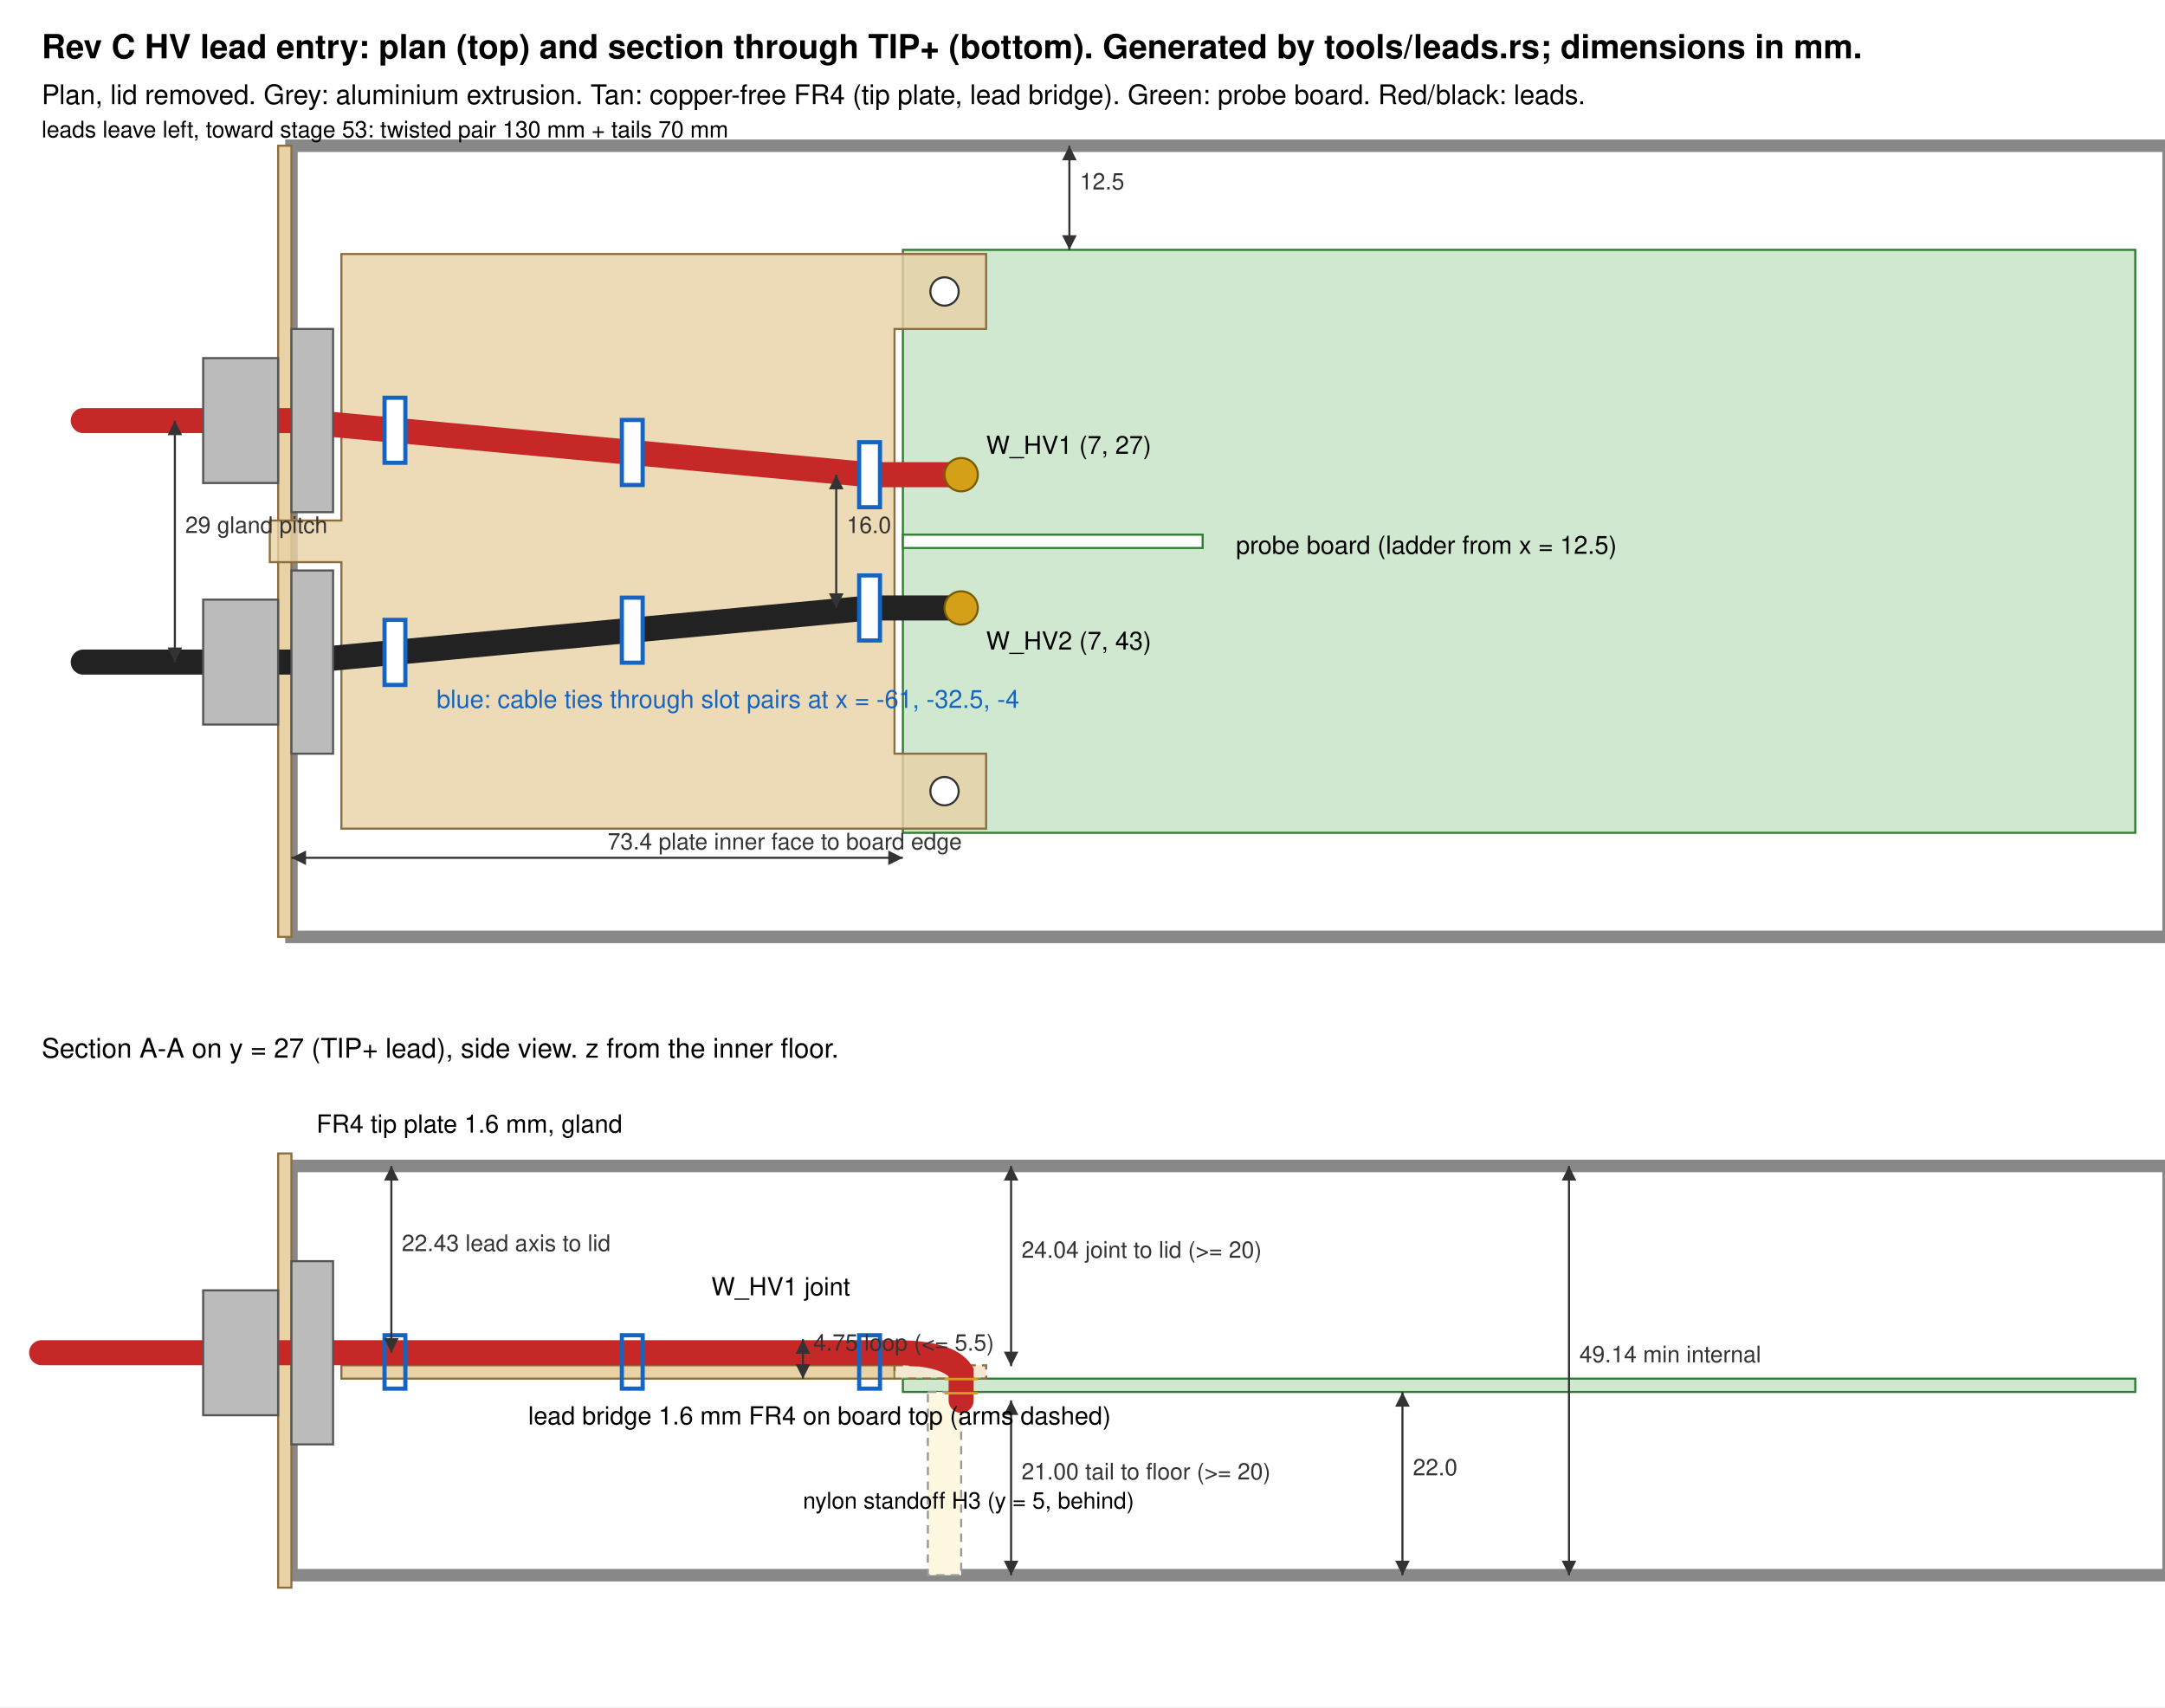
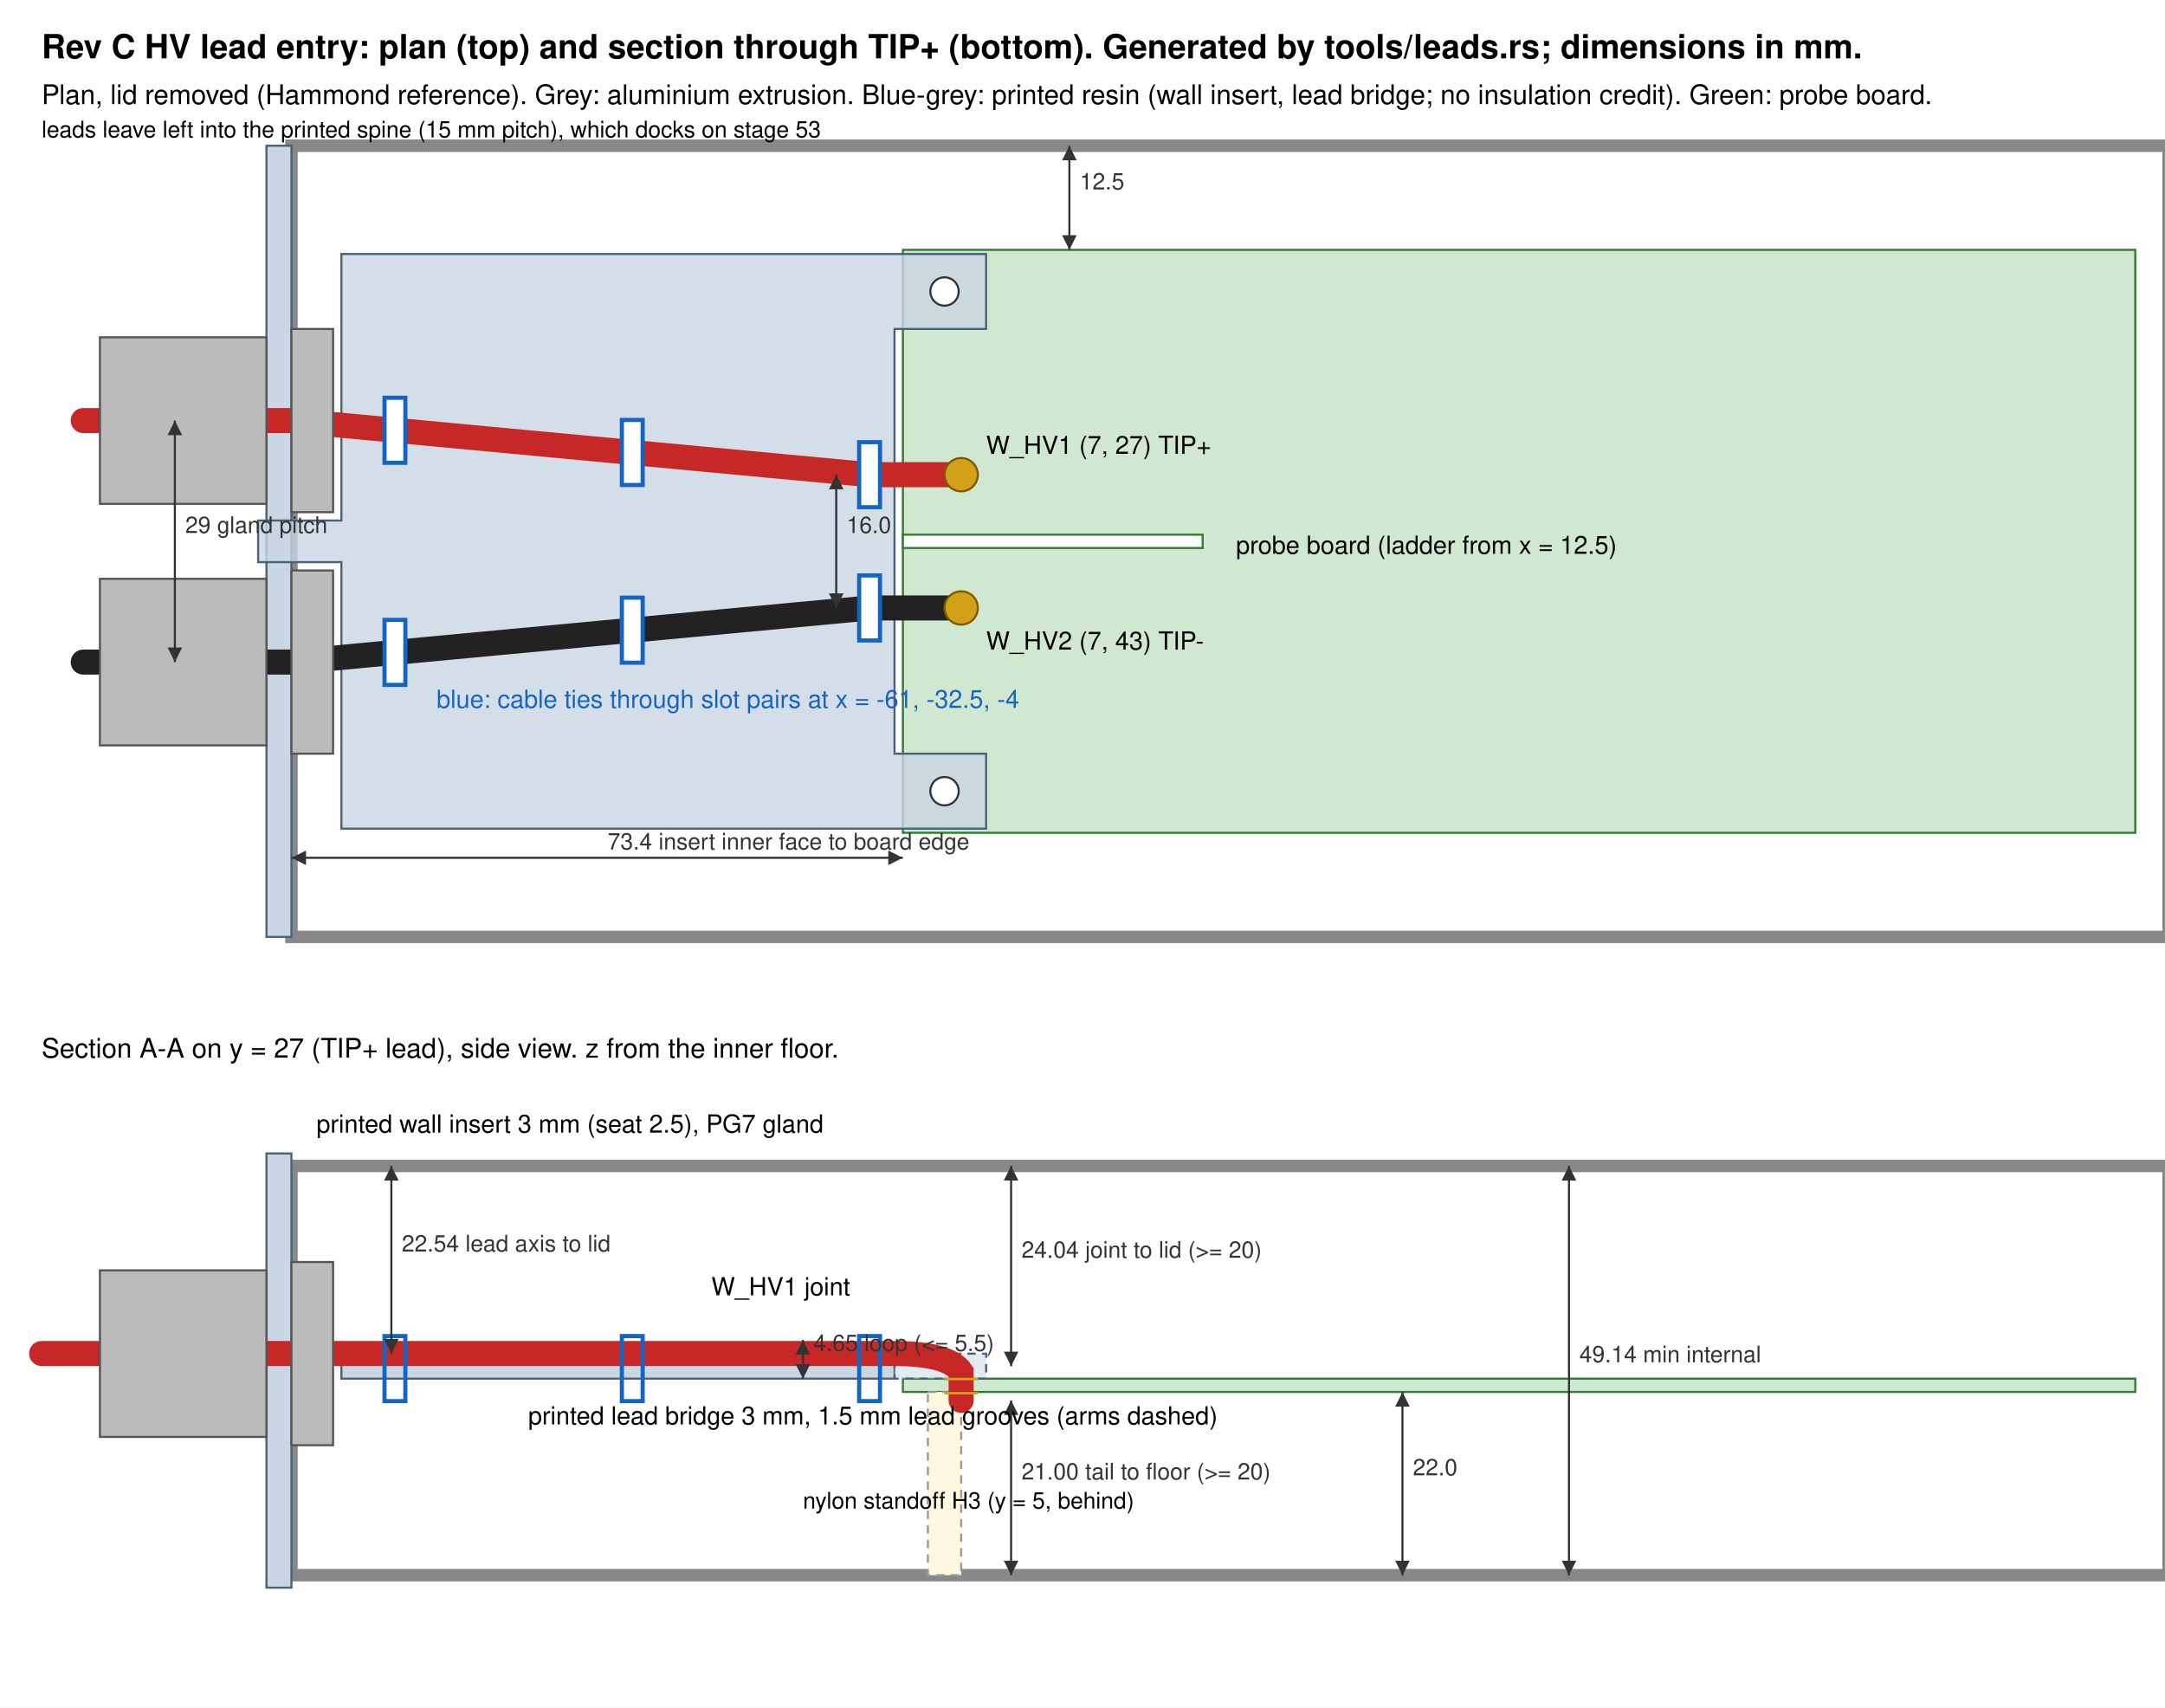
<svg xmlns="http://www.w3.org/2000/svg" width="1040" height="820" viewBox="0 0 1040 820" font-family="Helvetica, Arial, sans-serif" font-size="12">
  <rect width="100%" height="100%" fill="white" />
  <defs>
    <marker id="a" viewBox="0 0 10 10" refX="10" refY="5" markerWidth="7" markerHeight="7" orient="auto-start-reverse">
      <path d="M0,0 L10,5 L0,10 z" fill="#333" />
    </marker>
  </defs>
  <text x="20" y="28" font-size="16" font-weight="bold">Rev C HV lead entry: plan (top) and section through TIP+ (bottom). Generated by tools/leads.rs; dimensions in mm.</text>
-   <text x="20" y="50" font-size="13">Plan, lid removed. Grey: aluminium extrusion. Tan: copper-free FR4 (tip plate, lead bridge). Green: probe board. Red/black: leads.</text>
+   <text x="20" y="50" font-size="13">Plan, lid removed (Hammond reference). Grey: aluminium extrusion. Blue-grey: printed resin (wall insert, lead bridge; no insulation credit). Green: probe board.</text>
  <rect x="140" y="70" width="901.72" height="380" fill="none" stroke="#888" stroke-width="6" />
  <rect x="433.72" y="120" width="592" height="280" fill="#cfe8cf" stroke="#2e7d32" />
  <rect x="433.72" y="256.8" width="144" height="6.4" fill="white" stroke="#2e7d32" />
  <text x="593.72" y="266">probe board (ladder from x = 12.5)</text>
-   <rect x="133.6" y="70" width="6.4" height="380" fill="#e8d2a6" stroke="#8d6e3f" />
-   <polygon points="164.0,122.0 473.7,122.0 473.7,158.0 429.7,158.0 429.7,362.0 473.7,362.0 473.7,398.0 164.0,398.0 164.0,270.0 129.6,270.0 129.6,250.0 164.0,250.0" fill="#e8d2a6" fill-opacity="0.8" stroke="#8d6e3f" />
+   <rect x="128" y="70" width="12" height="380" fill="#c9d6e3" stroke="#4a6278" />
+   <polygon points="164.0,122.0 473.7,122.0 473.7,158.0 429.7,158.0 429.7,362.0 473.7,362.0 473.7,398.0 164.0,398.0 164.0,270.0 124.0,270.0 124.0,250.0 164.0,250.0" fill="#c9d6e3" fill-opacity="0.8" stroke="#4a6278" />
  <circle cx="453.72" cy="140" r="6.8" fill="white" stroke="#333" />
  <circle cx="453.72" cy="380" r="6.8" fill="white" stroke="#333" />
  <path d="M40.0,202.0 L140.0,202.0 L417.7,228.0 L461.7,228.0" fill="none" stroke="#c62828" stroke-width="12.04" stroke-linecap="round" />
-   <rect x="97.6" y="172" width="36" height="60" fill="#bbb" stroke="#555" />
+   <rect x="48" y="162" width="80" height="80" fill="#bbb" stroke="#555" />
  <rect x="140" y="158" width="20" height="88" fill="#bbb" stroke="#555" />
  <circle cx="461.72" cy="228" r="8" fill="#d4a017" stroke="#7a5c00" />
  <rect x="184.72" y="191.035" width="10" height="31.24" fill="#fff" stroke="#1565c0" stroke-width="2" />
  <rect x="298.72" y="201.707" width="10" height="31.24" fill="#fff" stroke="#1565c0" stroke-width="2" />
  <rect x="412.72" y="212.38" width="10" height="31.24" fill="#fff" stroke="#1565c0" stroke-width="2" />
-   <text x="473.72" y="218">W_HV1 (7, 27)</text>
+   <text x="473.72" y="218">W_HV1 (7, 27) TIP+</text>
  <path d="M40.0,318.0 L140.0,318.0 L417.7,292.0 L461.7,292.0" fill="none" stroke="#222" stroke-width="12.04" stroke-linecap="round" />
-   <rect x="97.6" y="288" width="36" height="60" fill="#bbb" stroke="#555" />
+   <rect x="48" y="278" width="80" height="80" fill="#bbb" stroke="#555" />
  <rect x="140" y="274" width="20" height="88" fill="#bbb" stroke="#555" />
  <circle cx="461.72" cy="292" r="8" fill="#d4a017" stroke="#7a5c00" />
  <rect x="184.72" y="297.725" width="10" height="31.24" fill="#fff" stroke="#1565c0" stroke-width="2" />
  <rect x="298.72" y="287.053" width="10" height="31.24" fill="#fff" stroke="#1565c0" stroke-width="2" />
  <rect x="412.72" y="276.38" width="10" height="31.24" fill="#fff" stroke="#1565c0" stroke-width="2" />
-   <text x="473.72" y="312">W_HV2 (7, 43)</text>
+   <text x="473.72" y="312">W_HV2 (7, 43) TIP-</text>
  <text x="209.72" y="340" fill="#1565c0">blue: cable ties through slot pairs at x = -61, -32.5, -4</text>
  <line x1="140.0" y1="412.0" x2="433.7" y2="412.0" stroke="#333" marker-start="url(#a)" marker-end="url(#a)" />
-   <text x="291.9" y="408.0" font-size="11" fill="#333">73.4 plate inner face to board edge</text>
+   <text x="291.9" y="408.0" font-size="11" fill="#333">73.4 insert inner face to board edge</text>
  <line x1="401.7" y1="228.0" x2="401.7" y2="292.0" stroke="#333" marker-start="url(#a)" marker-end="url(#a)" />
  <text x="406.7" y="256.0" font-size="11" fill="#333">16.0</text>
  <line x1="84.0" y1="202.0" x2="84.0" y2="318.0" stroke="#333" marker-start="url(#a)" marker-end="url(#a)" />
  <text x="89.0" y="256.0" font-size="11" fill="#333">29 gland pitch</text>
  <line x1="513.7" y1="70.0" x2="513.7" y2="120.0" stroke="#333" marker-start="url(#a)" marker-end="url(#a)" />
  <text x="518.7" y="91.0" font-size="11" fill="#333">12.5</text>
-   <text x="20" y="66" font-size="11">leads leave left, toward stage 53: twisted pair 130 mm + tails 70 mm</text>
+   <text x="20" y="66" font-size="11">leads leave left into the printed spine (15 mm pitch), which docks on stage 53</text>
  <text x="20" y="508" font-size="13">Section A-A on y = 27 (TIP+ lead), side view. z from the inner floor.</text>
  <rect x="140" y="560" width="901.72" height="196.56" fill="none" stroke="#888" stroke-width="6" />
-   <rect x="133.6" y="554" width="6.4" height="208.56" fill="#e8d2a6" stroke="#8d6e3f" />
+   <rect x="128" y="554" width="12" height="208.56" fill="#c9d6e3" stroke="#4a6278" />
  <rect x="433.72" y="662.16" width="592" height="6.4" fill="#cfe8cf" stroke="#2e7d32" />
-   <rect x="164" y="655.76" width="265.72" height="6.4" fill="#e8d2a6" stroke="#8d6e3f" />
-   <rect x="429.72" y="655.76" width="44" height="6.4" fill="#e8d2a6" fill-opacity="0.5" stroke="#8d6e3f" stroke-dasharray="4 3" />
+   <rect x="164" y="650.16" width="265.72" height="12" fill="#c9d6e3" stroke="#4a6278" />
+   <rect x="429.72" y="650.16" width="44" height="12" fill="#c9d6e3" fill-opacity="0.5" stroke="#4a6278" stroke-dasharray="4 3" />
  <rect x="445.72" y="668.56" width="16" height="88" fill="#fff8e1" stroke="#999" stroke-dasharray="4 3" />
  <text x="385.72" y="724.56" font-size="11">nylon standoff H3 (y = 5, behind)</text>
-   <path d="M20.0,649.7 L417.7,649.7 L429.7,649.7 Q455.7,649.7 461.7,659.0 L461.7,672.6" fill="none" stroke="#c62828" stroke-width="12.04" stroke-linecap="round" />
+   <path d="M20.0,650.1 L417.7,650.1 L429.7,650.1 Q455.7,650.1 461.7,659.0 L461.7,672.6" fill="none" stroke="#c62828" stroke-width="12.04" stroke-linecap="round" />
  <rect x="453.72" y="661.76" width="16" height="1.2" fill="#d4a017" />
  <rect x="453.72" y="668.56" width="16" height="1.2" fill="#d4a017" />
-   <rect x="97.6" y="619.74" width="36" height="60" fill="#bbb" stroke="#555" />
-   <rect x="140" y="605.74" width="20" height="88" fill="#bbb" stroke="#555" />
-   <rect x="184.72" y="641.32" width="10" height="25.64" fill="none" stroke="#1565c0" stroke-width="2" />
-   <rect x="298.72" y="641.32" width="10" height="25.64" fill="none" stroke="#1565c0" stroke-width="2" />
-   <rect x="412.72" y="641.32" width="10" height="25.64" fill="none" stroke="#1565c0" stroke-width="2" />
+   <rect x="48" y="610.14" width="80" height="80" fill="#bbb" stroke="#555" />
+   <rect x="140" y="606.14" width="20" height="88" fill="#bbb" stroke="#555" />
+   <rect x="184.72" y="641.72" width="10" height="31.24" fill="none" stroke="#1565c0" stroke-width="2" />
+   <rect x="298.72" y="641.72" width="10" height="31.24" fill="none" stroke="#1565c0" stroke-width="2" />
+   <rect x="412.72" y="641.72" width="10" height="31.24" fill="none" stroke="#1565c0" stroke-width="2" />
  <line x1="485.7" y1="656.2" x2="485.7" y2="560.0" stroke="#333" marker-start="url(#a)" marker-end="url(#a)" />
  <text x="490.7" y="604.1" font-size="11" fill="#333">24.04 joint to lid (&gt;= 20)</text>
  <line x1="485.7" y1="756.6" x2="485.7" y2="672.6" stroke="#333" marker-start="url(#a)" marker-end="url(#a)" />
  <text x="490.7" y="710.6" font-size="11" fill="#333">21.00 tail to floor (&gt;= 20)</text>
-   <line x1="385.7" y1="662.2" x2="385.7" y2="643.2" stroke="#333" marker-start="url(#a)" marker-end="url(#a)" />
-   <text x="390.7" y="648.7" font-size="11" fill="#333">4.75 loop (&lt;= 5.5)</text>
-   <line x1="188.0" y1="649.7" x2="188.0" y2="560.0" stroke="#333" marker-start="url(#a)" marker-end="url(#a)" />
-   <text x="193.0" y="600.9" font-size="11" fill="#333">22.43 lead axis to lid</text>
+   <line x1="385.7" y1="662.2" x2="385.7" y2="643.6" stroke="#333" marker-start="url(#a)" marker-end="url(#a)" />
+   <text x="390.7" y="648.9" font-size="11" fill="#333">4.65 loop (&lt;= 5.5)</text>
+   <line x1="188.0" y1="650.1" x2="188.0" y2="560.0" stroke="#333" marker-start="url(#a)" marker-end="url(#a)" />
+   <text x="193.0" y="601.1" font-size="11" fill="#333">22.54 lead axis to lid</text>
  <line x1="673.7" y1="756.6" x2="673.7" y2="668.6" stroke="#333" marker-start="url(#a)" marker-end="url(#a)" />
  <text x="678.7" y="708.6" font-size="11" fill="#333">22.0</text>
  <line x1="753.7" y1="756.6" x2="753.7" y2="560.0" stroke="#333" marker-start="url(#a)" marker-end="url(#a)" />
  <text x="758.7" y="654.3" font-size="11" fill="#333">49.14 min internal</text>
  <text x="341.72" y="622.16">W_HV1 joint</text>
-   <text x="152" y="544">FR4 tip plate 1.6 mm, gland</text>
-   <text x="253.72" y="684.16">lead bridge 1.6 mm FR4 on board top (arms dashed)</text>
+   <text x="152" y="544">printed wall insert 3 mm (seat 2.5), PG7 gland</text>
+   <text x="253.72" y="684.16">printed lead bridge 3 mm, 1.5 mm lead grooves (arms dashed)</text>
</svg>
